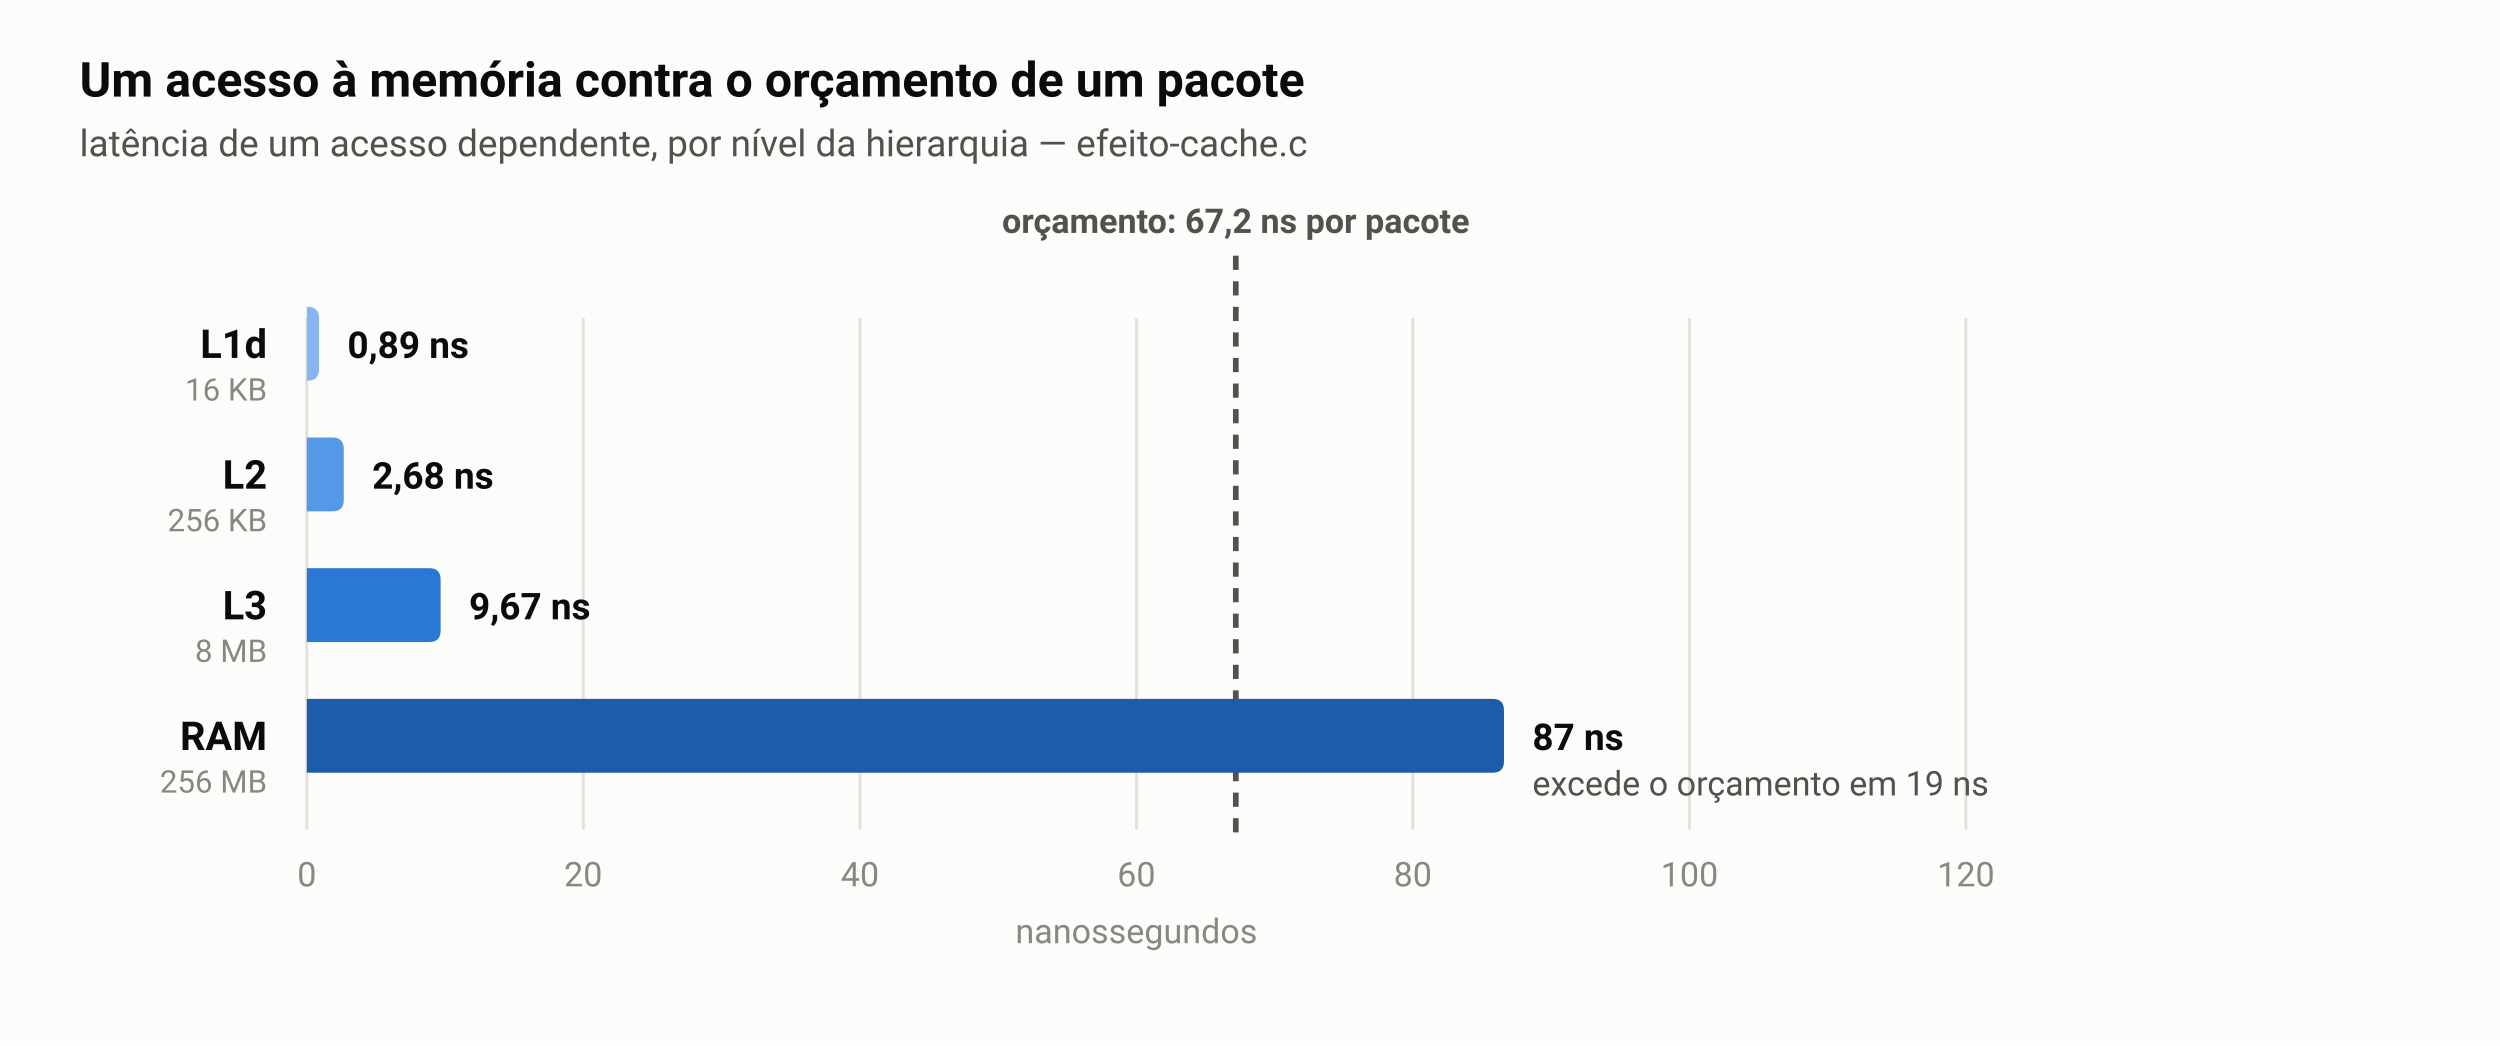
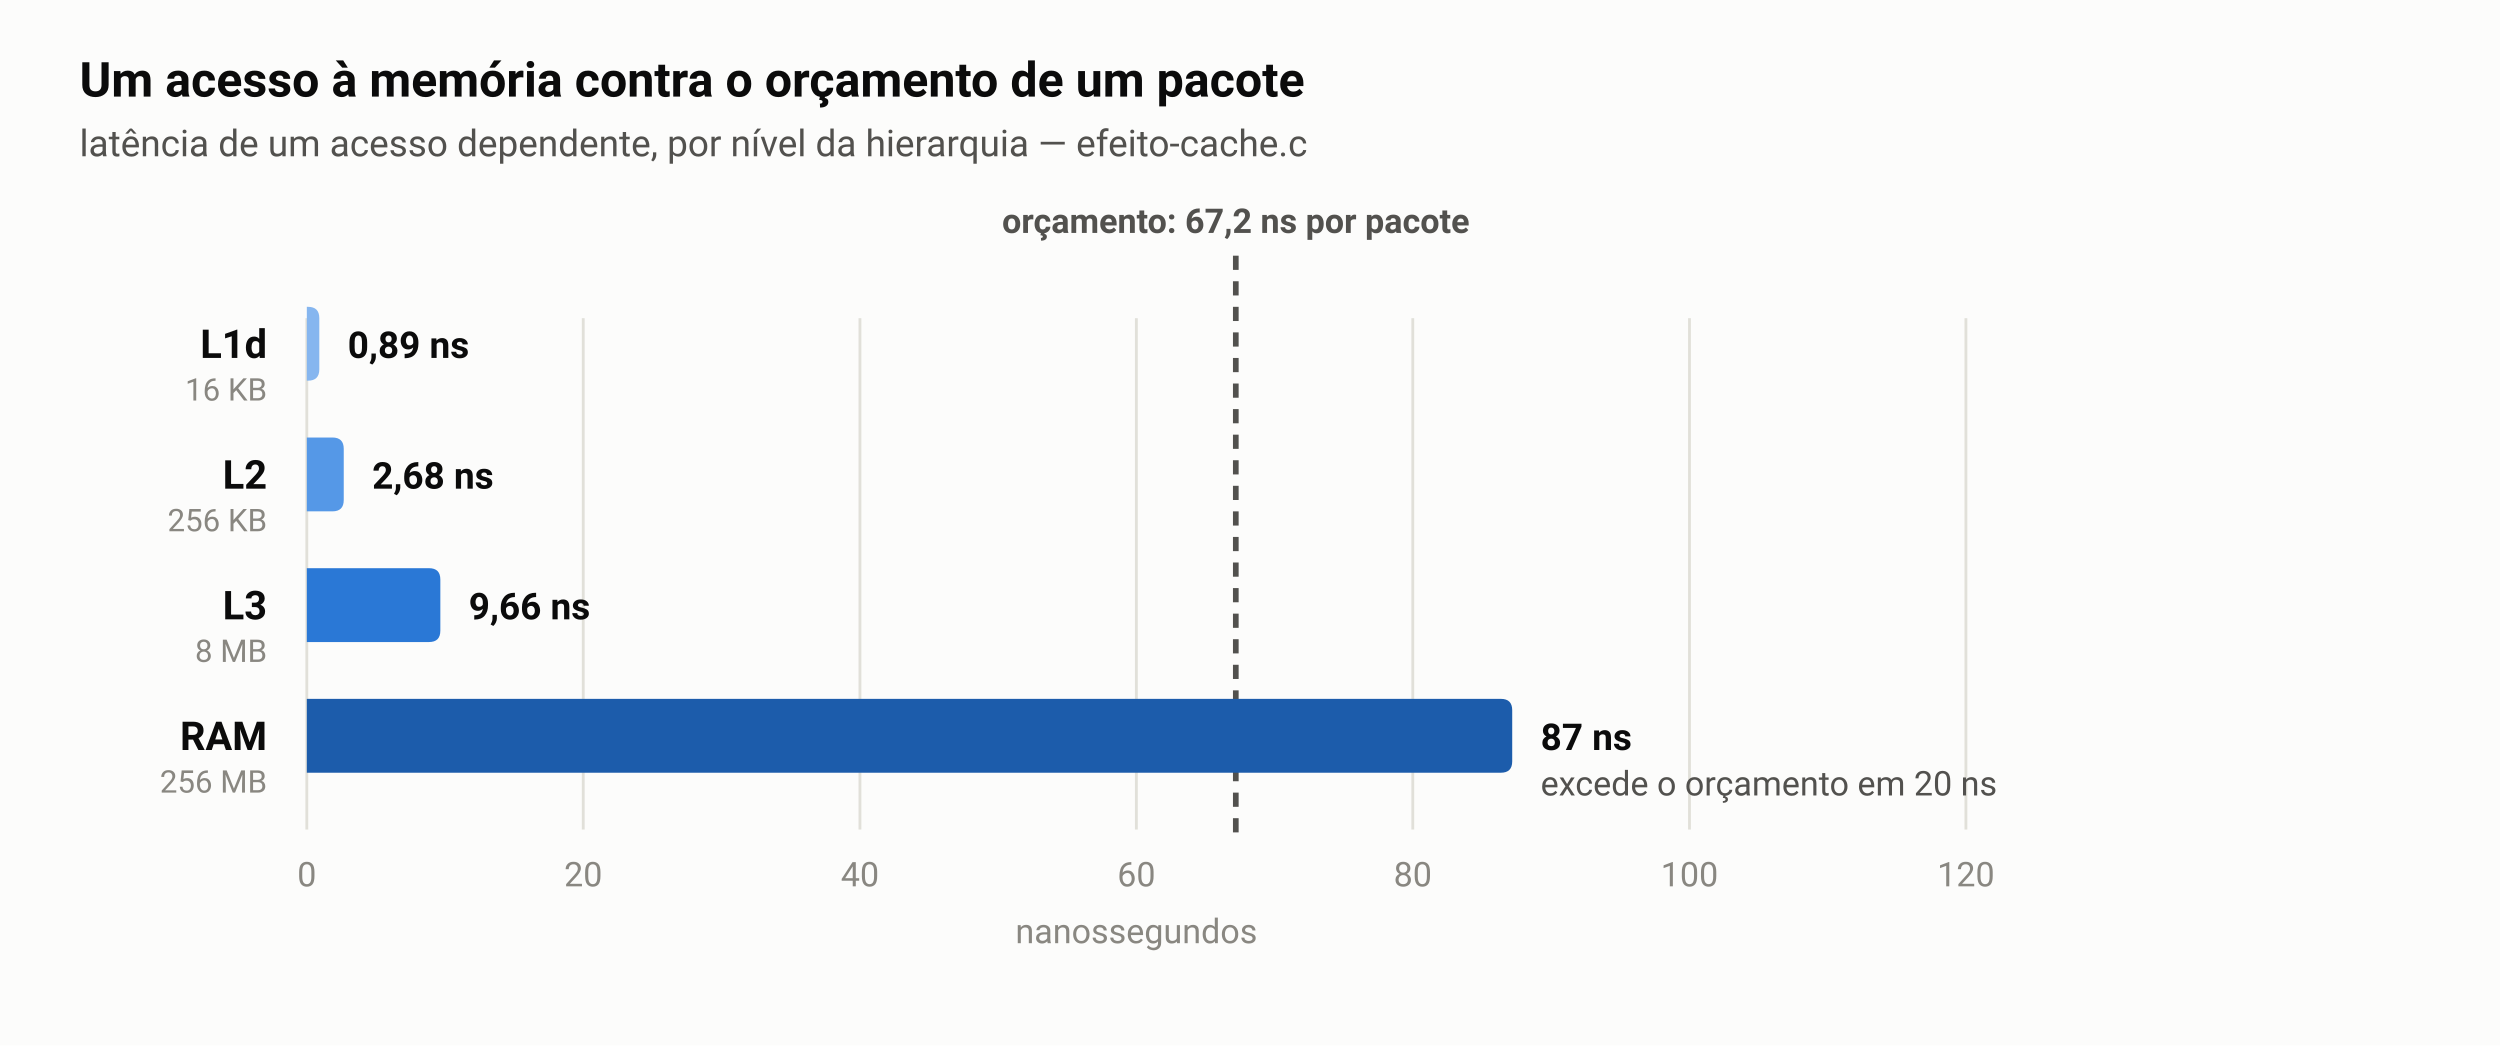
<svg xmlns="http://www.w3.org/2000/svg" viewBox="0 0 880 368" width="880" height="368" role="img" aria-labelledby="t d" font-family="system-ui, -apple-system, 'Segoe UI', Roboto, sans-serif">
  <rect width="880" height="368" fill="#fcfcfb" />
  <text x="28.0" y="34.0" fill="#0b0b0b" font-size="17" font-weight="600" text-anchor="start" font-family="system-ui, -apple-system, 'Segoe UI', Roboto, sans-serif">Um acesso à memória contra o orçamento de um pacote</text>
  <text x="28.0" y="55.0" fill="#52514e" font-size="13" font-weight="400" text-anchor="start" font-family="system-ui, -apple-system, 'Segoe UI', Roboto, sans-serif">latência de um acesso dependente, por nível da hierarquia — efeito-cache.c</text>
  <line x1="108.0" y1="112.0" x2="108.0" y2="292.0" stroke="#e1e0d9" stroke-width="1" />
  <text x="108.0" y="312.0" fill="#898781" font-size="12" font-weight="400" text-anchor="middle" font-family="system-ui, -apple-system, 'Segoe UI', Roboto, sans-serif" font-variant-numeric="tabular-nums">0</text>
  <line x1="205.3" y1="112.0" x2="205.3" y2="292.0" stroke="#e1e0d9" stroke-width="1" />
  <text x="205.3" y="312.0" fill="#898781" font-size="12" font-weight="400" text-anchor="middle" font-family="system-ui, -apple-system, 'Segoe UI', Roboto, sans-serif" font-variant-numeric="tabular-nums">20</text>
  <line x1="302.7" y1="112.0" x2="302.7" y2="292.0" stroke="#e1e0d9" stroke-width="1" />
  <text x="302.7" y="312.0" fill="#898781" font-size="12" font-weight="400" text-anchor="middle" font-family="system-ui, -apple-system, 'Segoe UI', Roboto, sans-serif" font-variant-numeric="tabular-nums">40</text>
  <line x1="400.0" y1="112.0" x2="400.0" y2="292.0" stroke="#e1e0d9" stroke-width="1" />
  <text x="400.0" y="312.0" fill="#898781" font-size="12" font-weight="400" text-anchor="middle" font-family="system-ui, -apple-system, 'Segoe UI', Roboto, sans-serif" font-variant-numeric="tabular-nums">60</text>
  <line x1="497.3" y1="112.0" x2="497.3" y2="292.0" stroke="#e1e0d9" stroke-width="1" />
  <text x="497.3" y="312.0" fill="#898781" font-size="12" font-weight="400" text-anchor="middle" font-family="system-ui, -apple-system, 'Segoe UI', Roboto, sans-serif" font-variant-numeric="tabular-nums">80</text>
  <line x1="594.7" y1="112.0" x2="594.7" y2="292.0" stroke="#e1e0d9" stroke-width="1" />
  <text x="594.7" y="312.0" fill="#898781" font-size="12" font-weight="400" text-anchor="middle" font-family="system-ui, -apple-system, 'Segoe UI', Roboto, sans-serif" font-variant-numeric="tabular-nums">100</text>
  <line x1="692.0" y1="112.0" x2="692.0" y2="292.0" stroke="#e1e0d9" stroke-width="1" />
  <text x="692.0" y="312.0" fill="#898781" font-size="12" font-weight="400" text-anchor="middle" font-family="system-ui, -apple-system, 'Segoe UI', Roboto, sans-serif" font-variant-numeric="tabular-nums">120</text>
  <text x="400.0" y="332.0" fill="#898781" font-size="12" font-weight="400" text-anchor="middle" font-family="system-ui, -apple-system, 'Segoe UI', Roboto, sans-serif">nanossegundos</text>
  <line x1="435.0" y1="90.0" x2="435.0" y2="294.0" stroke="#52514e" stroke-width="2" stroke-dasharray="5 4" />
  <text x="435.0" y="82.0" fill="#52514e" font-size="12" font-weight="600" text-anchor="middle" font-family="system-ui, -apple-system, 'Segoe UI', Roboto, sans-serif">orçamento: 67,2 ns por pacote</text>
  <text x="94.0" y="126.0" fill="#0b0b0b" font-size="14" font-weight="600" text-anchor="end" font-family="system-ui, -apple-system, 'Segoe UI', Roboto, sans-serif">L1d</text>
  <text x="94.0" y="141.0" fill="#898781" font-size="11" font-weight="400" text-anchor="end" font-family="system-ui, -apple-system, 'Segoe UI', Roboto, sans-serif">16 KB</text>
-   <path d="M108.0,108.0 H108.3 Q112.3,108.0 112.3,112.0 V130.0 Q112.3,134.0 108.3,134.0 H108.0 Z" fill="#86b6ef" />
-   <text x="122.3" y="126.0" fill="#0b0b0b" font-size="13" font-weight="600" text-anchor="start" font-family="system-ui, -apple-system, 'Segoe UI', Roboto, sans-serif" font-variant-numeric="tabular-nums">0,89 ns</text>
+   <path d="M108.0,108.0 H108.4 Q112.4,108.0 112.4,112.0 V130.0 Q112.4,134.0 108.4,134.0 H108.0 Z" fill="#86b6ef" />
+   <text x="122.4" y="126.0" fill="#0b0b0b" font-size="13" font-weight="600" text-anchor="start" font-family="system-ui, -apple-system, 'Segoe UI', Roboto, sans-serif" font-variant-numeric="tabular-nums">0,89 ns</text>
  <text x="94.0" y="172.0" fill="#0b0b0b" font-size="14" font-weight="600" text-anchor="end" font-family="system-ui, -apple-system, 'Segoe UI', Roboto, sans-serif">L2</text>
  <text x="94.0" y="187.0" fill="#898781" font-size="11" font-weight="400" text-anchor="end" font-family="system-ui, -apple-system, 'Segoe UI', Roboto, sans-serif">256 KB</text>
  <path d="M108.0,154.0 H117.0 Q121.0,154.0 121.0,158.0 V176.0 Q121.0,180.0 117.0,180.0 H108.0 Z" fill="#5598e7" />
  <text x="131.0" y="172.0" fill="#0b0b0b" font-size="13" font-weight="600" text-anchor="start" font-family="system-ui, -apple-system, 'Segoe UI', Roboto, sans-serif" font-variant-numeric="tabular-nums">2,68 ns</text>
  <text x="94.0" y="218.0" fill="#0b0b0b" font-size="14" font-weight="600" text-anchor="end" font-family="system-ui, -apple-system, 'Segoe UI', Roboto, sans-serif">L3</text>
  <text x="94.0" y="233.0" fill="#898781" font-size="11" font-weight="400" text-anchor="end" font-family="system-ui, -apple-system, 'Segoe UI', Roboto, sans-serif">8 MB</text>
-   <path d="M108.0,200.0 H151.1 Q155.1,200.0 155.1,204.0 V222.0 Q155.1,226.0 151.1,226.0 H108.0 Z" fill="#2a78d6" />
-   <text x="165.1" y="218.0" fill="#0b0b0b" font-size="13" font-weight="600" text-anchor="start" font-family="system-ui, -apple-system, 'Segoe UI', Roboto, sans-serif" font-variant-numeric="tabular-nums">9,67 ns</text>
+   <path d="M108.0,200.0 H151.0 Q155.0,200.0 155.0,204.0 V222.0 Q155.0,226.0 151.0,226.0 H108.0 Z" fill="#2a78d6" />
+   <text x="165.0" y="218.0" fill="#0b0b0b" font-size="13" font-weight="600" text-anchor="start" font-family="system-ui, -apple-system, 'Segoe UI', Roboto, sans-serif" font-variant-numeric="tabular-nums">9,66 ns</text>
  <text x="94.0" y="264.0" fill="#0b0b0b" font-size="14" font-weight="600" text-anchor="end" font-family="system-ui, -apple-system, 'Segoe UI', Roboto, sans-serif">RAM</text>
  <text x="94.0" y="279.0" fill="#898781" font-size="11" font-weight="400" text-anchor="end" font-family="system-ui, -apple-system, 'Segoe UI', Roboto, sans-serif">256 MB</text>
-   <path d="M108.0,246.0 H525.4 Q529.4,246.0 529.4,250.0 V268.0 Q529.4,272.0 525.4,272.0 H108.0 Z" fill="#1c5cab" />
-   <text x="539.4" y="264.0" fill="#0b0b0b" font-size="13" font-weight="600" text-anchor="start" font-family="system-ui, -apple-system, 'Segoe UI', Roboto, sans-serif" font-variant-numeric="tabular-nums">87 ns</text>
-   <text x="539.4" y="280.0" fill="#52514e" font-size="12" font-weight="400" text-anchor="start" font-family="system-ui, -apple-system, 'Segoe UI', Roboto, sans-serif">excede o orçamento em 19 ns</text>
+   <path d="M108.0,246.0 H528.3 Q532.3,246.0 532.3,250.0 V268.0 Q532.3,272.0 528.3,272.0 H108.0 Z" fill="#1c5cab" />
+   <text x="542.3" y="264.0" fill="#0b0b0b" font-size="13" font-weight="600" text-anchor="start" font-family="system-ui, -apple-system, 'Segoe UI', Roboto, sans-serif" font-variant-numeric="tabular-nums">87 ns</text>
+   <text x="542.3" y="280.0" fill="#52514e" font-size="12" font-weight="400" text-anchor="start" font-family="system-ui, -apple-system, 'Segoe UI', Roboto, sans-serif">excede o orçamento em 20 ns</text>
</svg>
